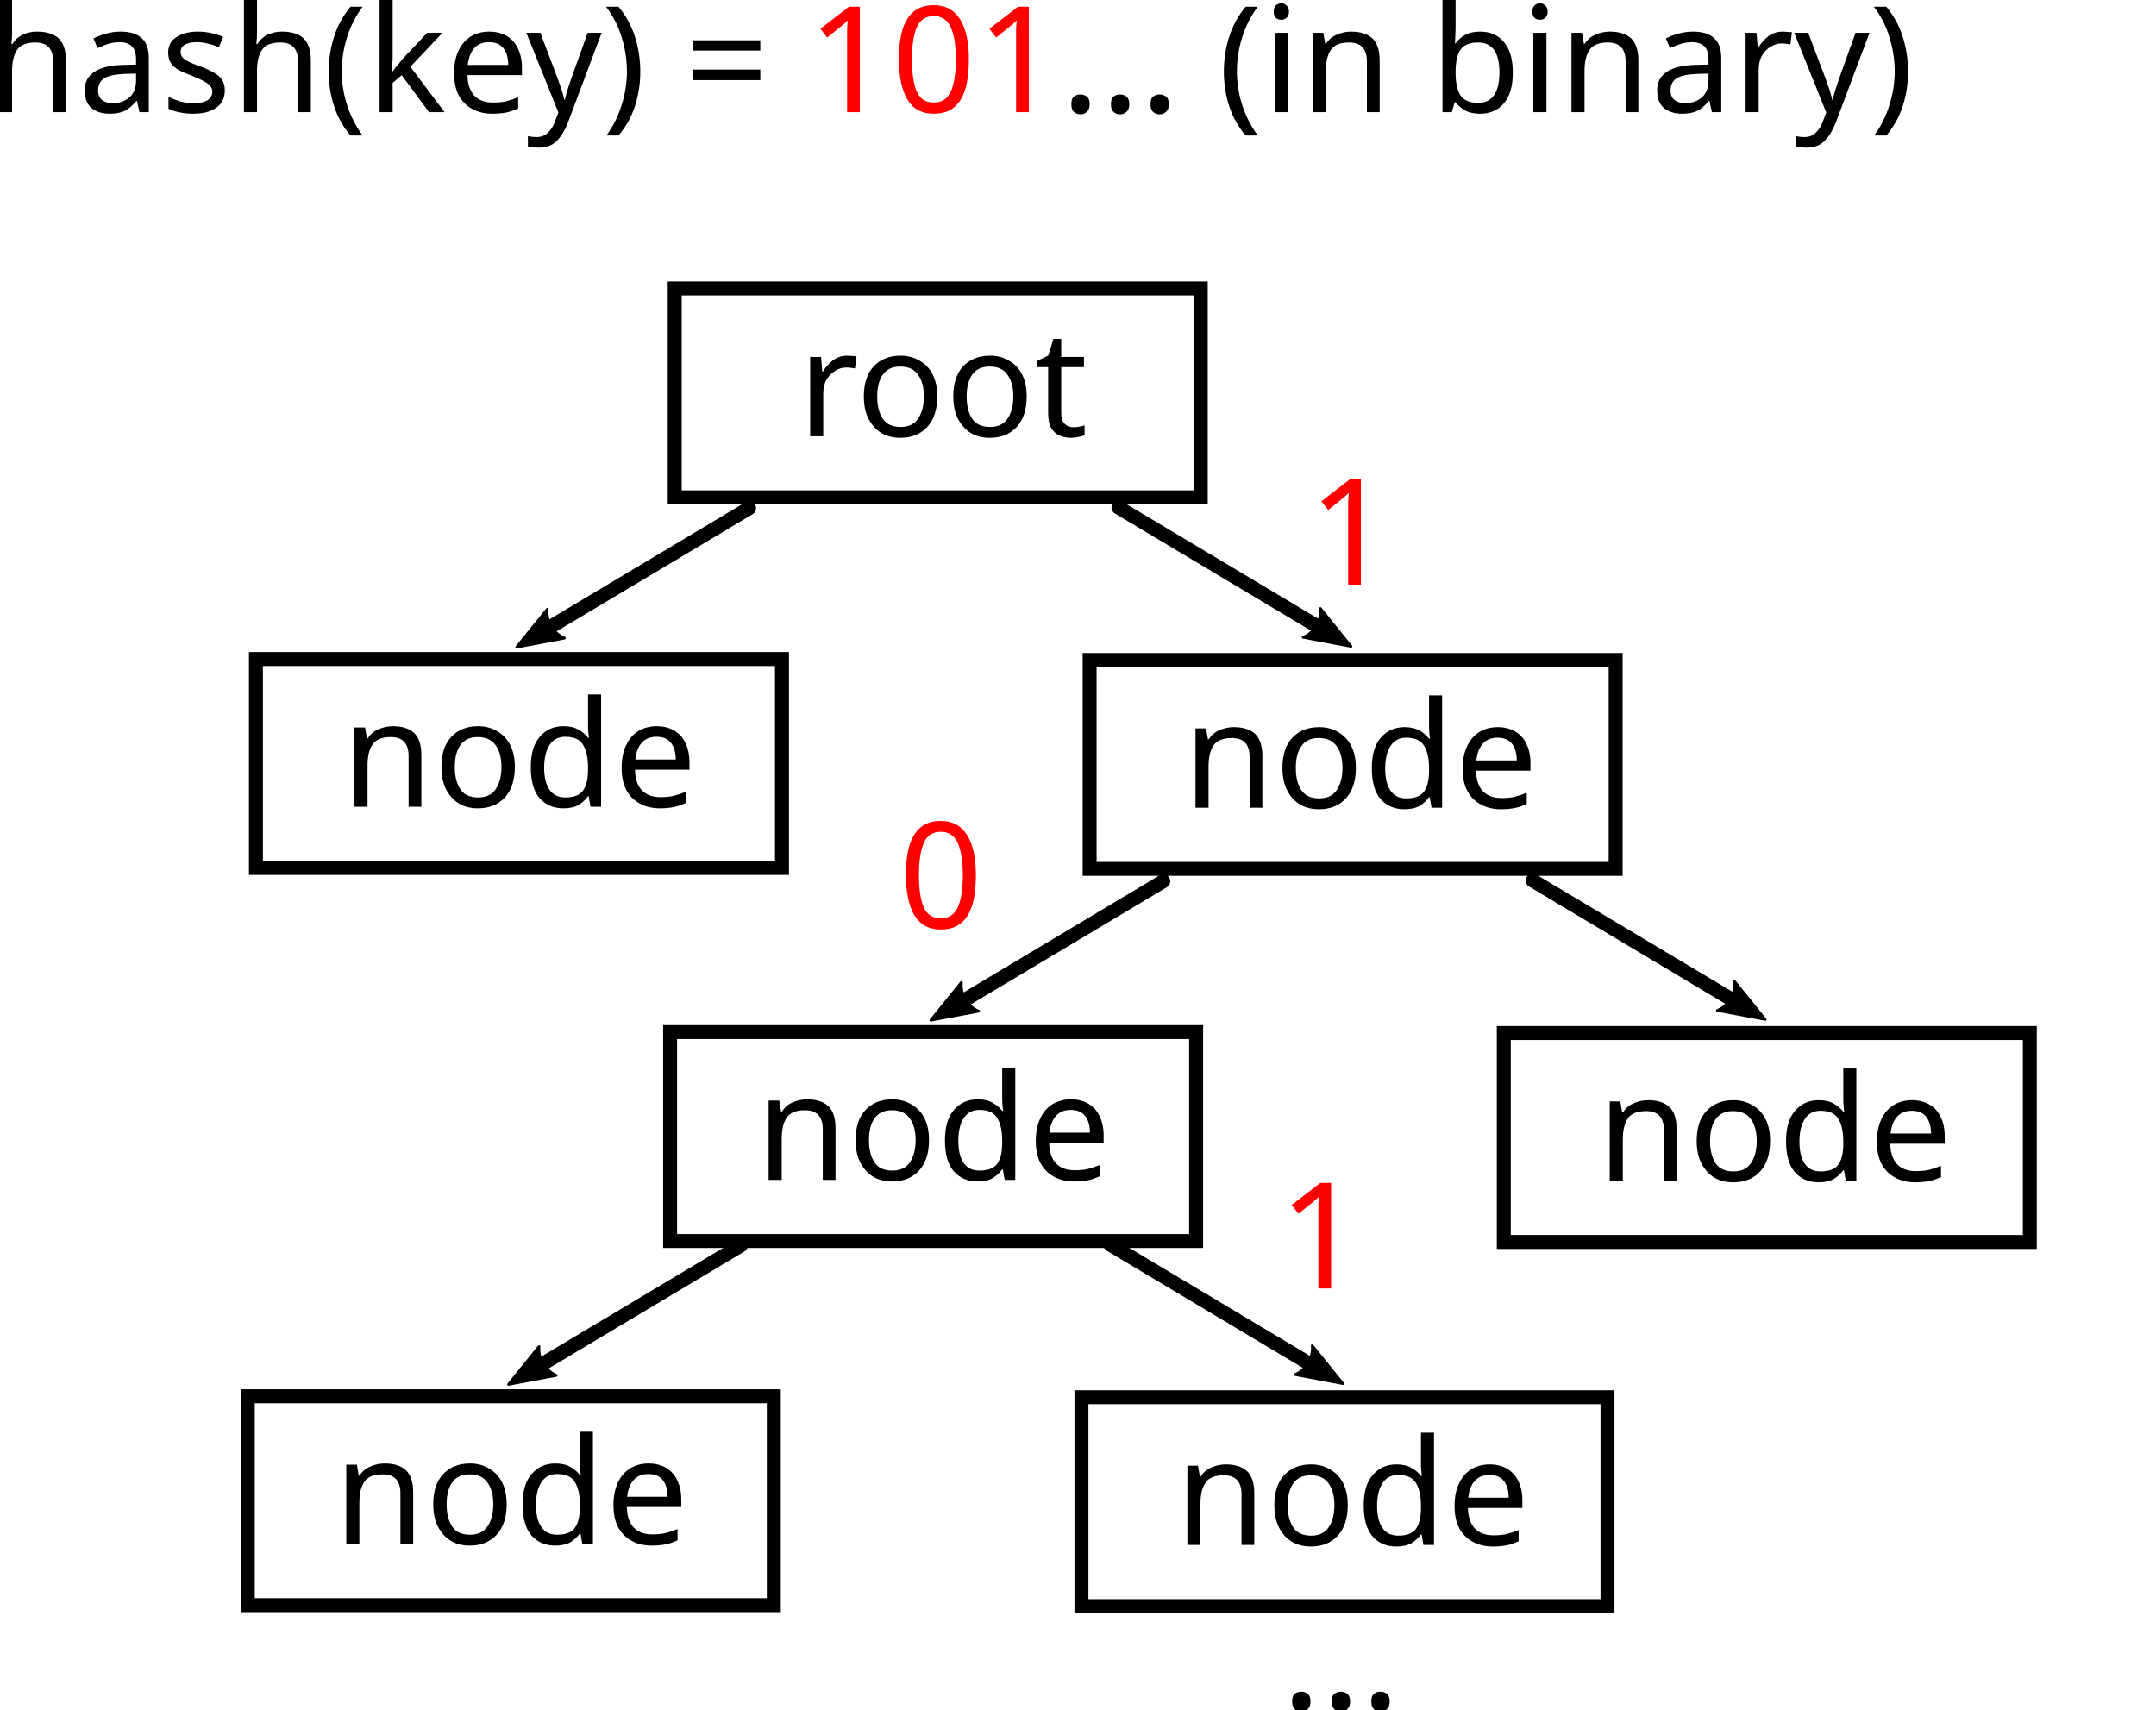
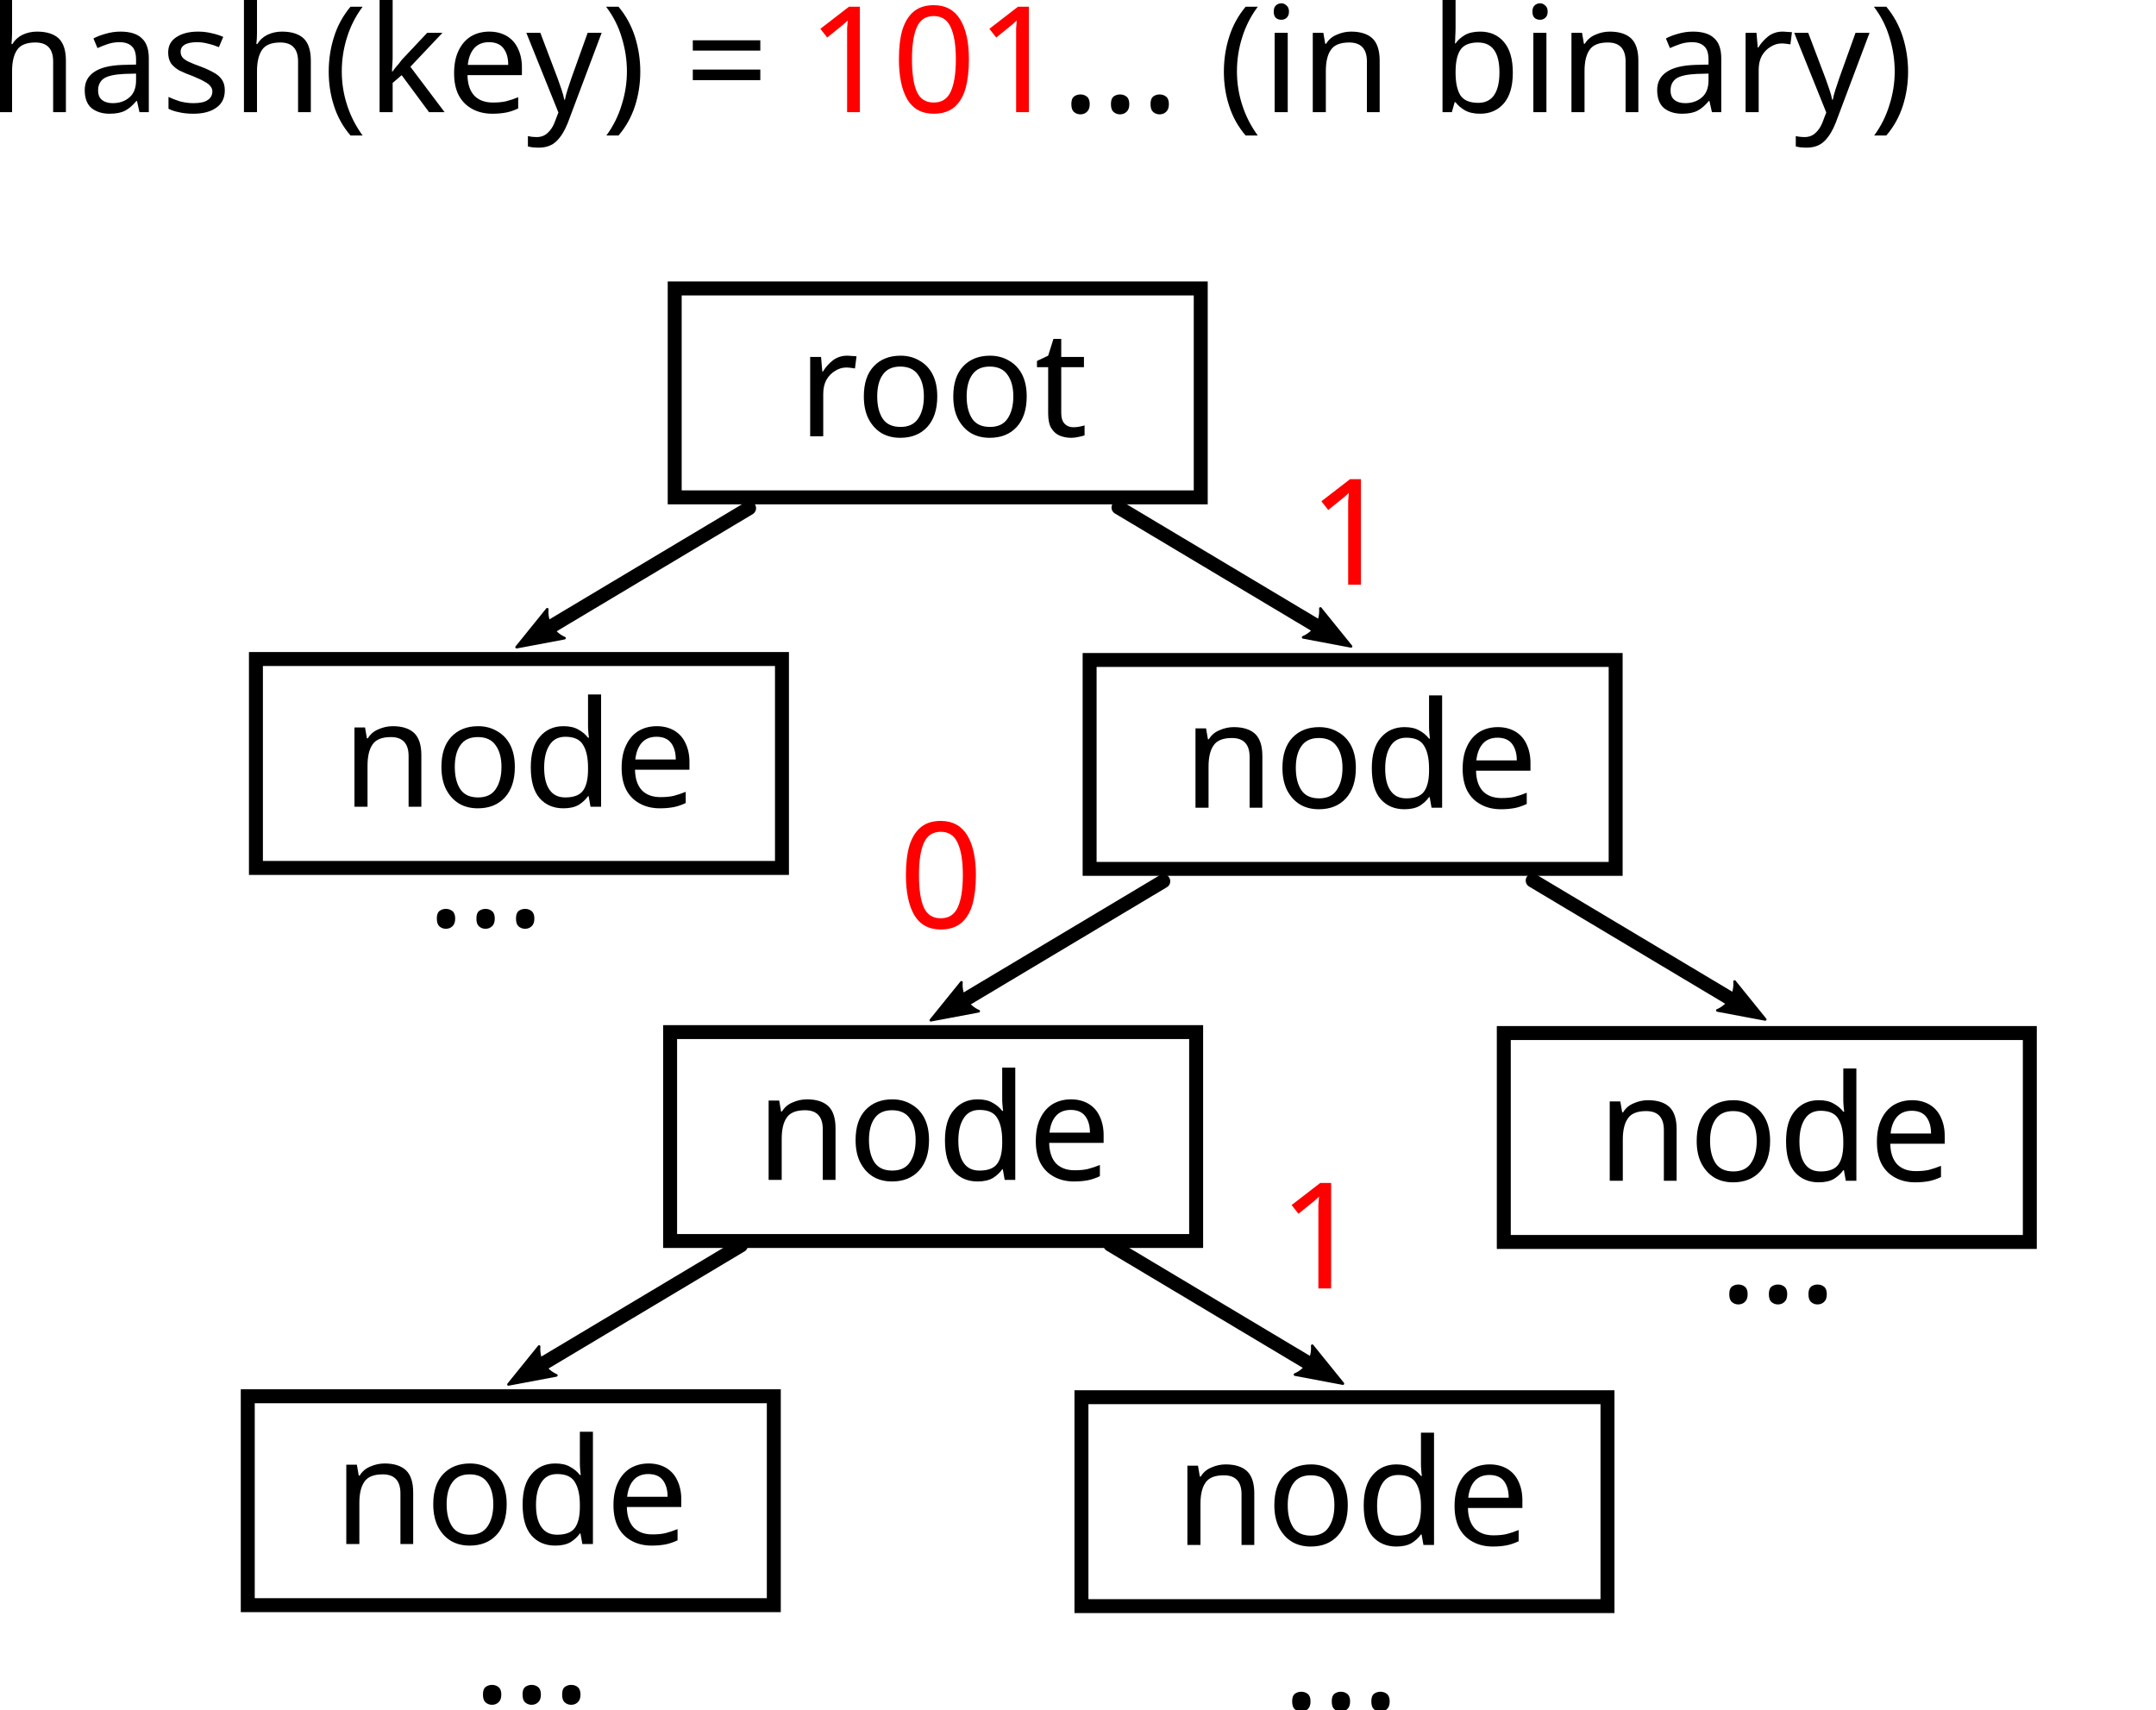
<svg xmlns="http://www.w3.org/2000/svg" width="108.28mm" height="85.862mm" viewBox="0 0 108.28 85.862" version="1.1" id="svg8">
  <defs id="defs2">
    <marker orient="auto" refY="0" refX="0" id="Arrow2Send" style="overflow:visible">
      <path id="path909" style="fill:#000000;fill-opacity:1;fill-rule:evenodd;stroke:#000000;stroke-width:0.625;stroke-linejoin:round;stroke-opacity:1" d="M 8.719,4.034 -2.207,0.016 8.719,-4.002 c -1.745,2.372 -1.735,5.617 -6e-7,8.035 z" transform="matrix(-0.3,0,0,-0.3,0.69,0)" />
    </marker>
    <marker orient="auto" refY="0" refX="0" id="Arrow1Mend" style="overflow:visible">
      <path id="path885" d="M 0,0 5,-5 -12.5,0 5,5 Z" style="fill:#000000;fill-opacity:1;fill-rule:evenodd;stroke:#000000;stroke-width:1pt;stroke-opacity:1" transform="matrix(-0.4,0,0,-0.4,-4,0)" />
    </marker>
    <marker orient="auto" refY="0" refX="0" id="Arrow2Mend" style="overflow:visible">
      <path id="path903" style="fill:#000000;fill-opacity:1;fill-rule:evenodd;stroke:#000000;stroke-width:0.625;stroke-linejoin:round;stroke-opacity:1" d="M 8.719,4.034 -2.207,0.016 8.719,-4.002 c -1.745,2.372 -1.735,5.617 -6e-7,8.035 z" transform="scale(-0.6)" />
    </marker>
    <marker orient="auto" refY="0" refX="0" id="Arrow2Send-9" style="overflow:visible">
      <path id="path909-6" style="fill:#000000;fill-opacity:1;fill-rule:evenodd;stroke:#000000;stroke-width:0.625;stroke-linejoin:round;stroke-opacity:1" d="M 8.719,4.034 -2.207,0.016 8.719,-4.002 c -1.745,2.372 -1.735,5.617 -6e-7,8.035 z" transform="matrix(-0.3,0,0,-0.3,0.69,0)" />
    </marker>
    <marker orient="auto" refY="0" refX="0" id="Arrow2Send-9-0" style="overflow:visible">
      <path id="path909-6-4" style="fill:#000000;fill-opacity:1;fill-rule:evenodd;stroke:#000000;stroke-width:0.625;stroke-linejoin:round;stroke-opacity:1" d="M 8.719,4.034 -2.207,0.016 8.719,-4.002 c -1.745,2.372 -1.735,5.617 -6e-7,8.035 z" transform="matrix(-0.3,0,0,-0.3,0.69,0)" />
    </marker>
    <marker orient="auto" refY="0" refX="0" id="Arrow2Send-2" style="overflow:visible">
      <path id="path909-2" style="fill:#000000;fill-opacity:1;fill-rule:evenodd;stroke:#000000;stroke-width:0.625;stroke-linejoin:round;stroke-opacity:1" d="M 8.719,4.034 -2.207,0.016 8.719,-4.002 c -1.745,2.372 -1.735,5.617 -6e-7,8.035 z" transform="matrix(-0.3,0,0,-0.3,0.69,0)" />
    </marker>
    <marker orient="auto" refY="0" refX="0" id="Arrow2Send-9-0-8" style="overflow:visible">
      <path id="path909-6-4-0" style="fill:#000000;fill-opacity:1;fill-rule:evenodd;stroke:#000000;stroke-width:0.625;stroke-linejoin:round;stroke-opacity:1" d="M 8.719,4.034 -2.207,0.016 8.719,-4.002 c -1.745,2.372 -1.735,5.617 -6e-7,8.035 z" transform="matrix(-0.3,0,0,-0.3,0.69,0)" />
    </marker>
    <marker orient="auto" refY="0" refX="0" id="Arrow2Send-2-4" style="overflow:visible">
      <path id="path909-2-0" style="fill:#000000;fill-opacity:1;fill-rule:evenodd;stroke:#000000;stroke-width:0.625;stroke-linejoin:round;stroke-opacity:1" d="M 8.719,4.034 -2.207,0.016 8.719,-4.002 c -1.745,2.372 -1.735,5.617 -6e-7,8.035 z" transform="matrix(-0.3,0,0,-0.3,0.69,0)" />
    </marker>
  </defs>
  <g id="layer1" transform="translate(-15.00654,-5.053171)">
    <text xml:space="preserve" style="font-style:normal;font-weight:normal;font-size:7.419px;line-height:1.25;font-family:sans-serif;letter-spacing:0px;word-spacing:0px;fill:#000000;fill-opacity:1;stroke:none;stroke-width:0.185" x="14.333" y="10.69" id="text817">
      <tspan id="tspan815" x="14.333" y="10.69" style="stroke-width:0.185">hash(key) = <tspan style="fill:#ff0000;stroke-width:0.185" id="tspan1730">101</tspan>... (in binary)</tspan>
    </text>
    <rect style="fill:none;fill-opacity:1;stroke:#000000;stroke-width:0.701;stroke-linecap:round;stroke-linejoin:miter;stroke-miterlimit:4;stroke-dasharray:none;stroke-dashoffset:0;stroke-opacity:1" id="rect823" width="26.419" height="10.493" x="48.892" y="19.542" />
    <text xml:space="preserve" style="font-style:normal;font-weight:normal;font-size:7.419px;line-height:1.25;font-family:sans-serif;letter-spacing:0px;word-spacing:0px;fill:#000000;fill-opacity:1;stroke:none;stroke-width:0.185" x="55.07" y="26.966" id="text821">
      <tspan id="tspan819" x="55.07" y="26.966" style="stroke-width:0.185">root</tspan>
    </text>
    <rect style="fill:none;fill-opacity:1;stroke:#000000;stroke-width:0.701;stroke-linecap:round;stroke-linejoin:miter;stroke-miterlimit:4;stroke-dasharray:none;stroke-dashoffset:0;stroke-opacity:1" id="rect823-7" width="26.419" height="10.493" x="27.86" y="38.154" />
    <text xml:space="preserve" style="font-style:normal;font-weight:normal;font-size:7.419px;line-height:1.25;font-family:sans-serif;letter-spacing:0px;word-spacing:0px;fill:#000000;fill-opacity:1;stroke:none;stroke-width:0.185" x="32.182" y="45.577" id="text821-0">
      <tspan id="tspan819-4" x="32.182" y="45.577" style="stroke-width:0.185">node</tspan>
    </text>
    <rect style="fill:none;fill-opacity:1;stroke:#000000;stroke-width:0.701;stroke-linecap:round;stroke-linejoin:miter;stroke-miterlimit:4;stroke-dasharray:none;stroke-dashoffset:0;stroke-opacity:1" id="rect823-8" width="26.419" height="10.493" x="69.73" y="38.201" />
    <text xml:space="preserve" style="font-style:normal;font-weight:normal;font-size:7.419px;line-height:1.25;font-family:sans-serif;letter-spacing:0px;word-spacing:0px;fill:#000000;fill-opacity:1;stroke:none;stroke-width:0.185" x="74.423" y="45.624" id="text821-04">
      <tspan id="tspan819-2" x="74.423" y="45.624" style="stroke-width:0.185">node</tspan>
    </text>
    <path style="fill:none;fill-opacity:1;stroke:#000000;stroke-width:0.701;stroke-linecap:round;stroke-linejoin:miter;stroke-miterlimit:4;stroke-dasharray:none;stroke-dashoffset:0;stroke-opacity:1;marker-end:url(#Arrow2Send)" d="M 52.628,30.577 41.764,37.069" id="path874" />
    <path style="fill:none;fill-opacity:1;stroke:#000000;stroke-width:0.701;stroke-linecap:round;stroke-linejoin:miter;stroke-miterlimit:4;stroke-dasharray:none;stroke-dashoffset:0;stroke-opacity:1;marker-end:url(#Arrow2Send-9)" d="M 71.18,30.543 82.044,37.035" id="path874-1" />
    <text xml:space="preserve" style="font-style:normal;font-weight:normal;font-size:7.419px;line-height:1.25;font-family:sans-serif;letter-spacing:0px;word-spacing:0px;fill:#ff0000;fill-opacity:1;stroke:none;stroke-width:0.185" x="80.716" y="34.42" id="text1481">
      <tspan id="tspan1479" x="80.716" y="34.42" style="fill:#ff0000;stroke-width:0.185">1</tspan>
    </text>
    <rect style="fill:none;fill-opacity:1;stroke:#000000;stroke-width:0.701;stroke-linecap:round;stroke-linejoin:miter;stroke-miterlimit:4;stroke-dasharray:none;stroke-dashoffset:0;stroke-opacity:1" id="rect823-7-2" width="26.419" height="10.493" x="48.661" y="56.892" />
    <text xml:space="preserve" style="font-style:normal;font-weight:normal;font-size:7.419px;line-height:1.25;font-family:sans-serif;letter-spacing:0px;word-spacing:0px;fill:#000000;fill-opacity:1;stroke:none;stroke-width:0.185" x="52.984" y="64.316" id="text821-0-0">
      <tspan id="tspan819-4-5" x="52.984" y="64.316" style="stroke-width:0.185">node</tspan>
    </text>
    <rect style="fill:none;fill-opacity:1;stroke:#000000;stroke-width:0.701;stroke-linecap:round;stroke-linejoin:miter;stroke-miterlimit:4;stroke-dasharray:none;stroke-dashoffset:0;stroke-opacity:1" id="rect823-8-5" width="26.419" height="10.493" x="90.531" y="56.939" />
    <text xml:space="preserve" style="font-style:normal;font-weight:normal;font-size:7.419px;line-height:1.25;font-family:sans-serif;letter-spacing:0px;word-spacing:0px;fill:#000000;fill-opacity:1;stroke:none;stroke-width:0.185" x="95.225" y="64.362" id="text821-04-2">
      <tspan id="tspan819-2-9" x="95.225" y="64.362" style="stroke-width:0.185">node</tspan>
    </text>
    <path style="fill:none;fill-opacity:1;stroke:#000000;stroke-width:0.701;stroke-linecap:round;stroke-linejoin:miter;stroke-miterlimit:4;stroke-dasharray:none;stroke-dashoffset:0;stroke-opacity:1;marker-end:url(#Arrow2Send-2)" d="M 73.43,49.315 62.566,55.807" id="path874-0" />
    <path style="fill:none;fill-opacity:1;stroke:#000000;stroke-width:0.701;stroke-linecap:round;stroke-linejoin:miter;stroke-miterlimit:4;stroke-dasharray:none;stroke-dashoffset:0;stroke-opacity:1;marker-end:url(#Arrow2Send-9-0)" d="M 91.982,49.281 102.846,55.773" id="path874-1-2" />
    <text xml:space="preserve" style="font-style:normal;font-weight:normal;font-size:7.419px;line-height:1.25;font-family:sans-serif;letter-spacing:0px;word-spacing:0px;fill:#ff0000;fill-opacity:1;stroke:none;stroke-width:0.185" x="60.145" y="51.663" id="text1481-8">
      <tspan id="tspan1479-3" x="60.145" y="51.663" style="fill:#ff0000;stroke-width:0.185">0</tspan>
    </text>
    <rect style="fill:none;fill-opacity:1;stroke:#000000;stroke-width:0.701;stroke-linecap:round;stroke-linejoin:miter;stroke-miterlimit:4;stroke-dasharray:none;stroke-dashoffset:0;stroke-opacity:1" id="rect823-7-2-9" width="26.419" height="10.493" x="27.45" y="75.183" />
    <text xml:space="preserve" style="font-style:normal;font-weight:normal;font-size:7.419px;line-height:1.25;font-family:sans-serif;letter-spacing:0px;word-spacing:0px;fill:#000000;fill-opacity:1;stroke:none;stroke-width:0.185" x="31.773" y="82.606" id="text821-0-0-1">
      <tspan id="tspan819-4-5-9" x="31.773" y="82.606" style="stroke-width:0.185">node</tspan>
    </text>
    <rect style="fill:none;fill-opacity:1;stroke:#000000;stroke-width:0.701;stroke-linecap:round;stroke-linejoin:miter;stroke-miterlimit:4;stroke-dasharray:none;stroke-dashoffset:0;stroke-opacity:1" id="rect823-8-5-6" width="26.419" height="10.493" x="69.32" y="75.23" />
    <text xml:space="preserve" style="font-style:normal;font-weight:normal;font-size:7.419px;line-height:1.25;font-family:sans-serif;letter-spacing:0px;word-spacing:0px;fill:#000000;fill-opacity:1;stroke:none;stroke-width:0.185" x="74.014" y="82.653" id="text821-04-2-2">
      <tspan id="tspan819-2-9-5" x="74.014" y="82.653" style="stroke-width:0.185">node</tspan>
    </text>
    <path style="fill:none;fill-opacity:1;stroke:#000000;stroke-width:0.701;stroke-linecap:round;stroke-linejoin:miter;stroke-miterlimit:4;stroke-dasharray:none;stroke-dashoffset:0;stroke-opacity:1;marker-end:url(#Arrow2Send-2-4)" d="M 52.219,67.606 41.355,74.098" id="path874-0-4" />
    <path style="fill:none;fill-opacity:1;stroke:#000000;stroke-width:0.701;stroke-linecap:round;stroke-linejoin:miter;stroke-miterlimit:4;stroke-dasharray:none;stroke-dashoffset:0;stroke-opacity:1;marker-end:url(#Arrow2Send-9-0-8)" d="M 70.77,67.572 81.635,74.064" id="path874-1-2-4" />
    <text xml:space="preserve" style="font-style:normal;font-weight:normal;font-size:7.419px;line-height:1.25;font-family:sans-serif;letter-spacing:0px;word-spacing:0px;fill:#ff0000;fill-opacity:1;stroke:none;stroke-width:0.185" x="79.217" y="69.767" id="text1481-8-9">
      <tspan id="tspan1479-3-9" x="79.217" y="69.767" style="fill:#ff0000;stroke-width:0.185">1</tspan>
    </text>
    <text xml:space="preserve" style="font-style:normal;font-weight:normal;font-size:7.419px;line-height:1.25;font-family:sans-serif;letter-spacing:0px;word-spacing:0px;fill:#000000;fill-opacity:1;stroke:none;stroke-width:0.185" x="79.37" y="90.915" id="text817-3">
      <tspan id="tspan815-6" x="79.37" y="90.915" style="stroke-width:0.185">...</tspan>
    </text>
+     <text xml:space="preserve" style="font-style:normal;font-weight:normal;font-size:7.419px;line-height:1.25;font-family:sans-serif;letter-spacing:0px;word-spacing:0px;fill:#000000;fill-opacity:1;stroke:none;stroke-width:0.185" x="38.73" y="90.573" id="text817-3-5">
+       <tspan id="tspan815-6-4" x="38.73" y="90.573" style="stroke-width:0.185">...</tspan>
+     </text>
+     <text xml:space="preserve" style="font-style:normal;font-weight:normal;font-size:7.419px;line-height:1.25;font-family:sans-serif;letter-spacing:0px;word-spacing:0px;fill:#000000;fill-opacity:1;stroke:none;stroke-width:0.185" x="101.323" y="70.463" id="text817-3-6">
+       <tspan id="tspan815-6-6" x="101.323" y="70.463" style="stroke-width:0.185">...</tspan>
+     </text>
+     <text xml:space="preserve" style="font-style:normal;font-weight:normal;font-size:7.419px;line-height:1.25;font-family:sans-serif;letter-spacing:0px;word-spacing:0px;fill:#000000;fill-opacity:1;stroke:none;stroke-width:0.185" x="36.415" y="51.593" id="text817-3-3">
+       <tspan id="tspan815-6-9" x="36.415" y="51.593" style="stroke-width:0.185">...</tspan>
+     </text>
  </g>
</svg>
